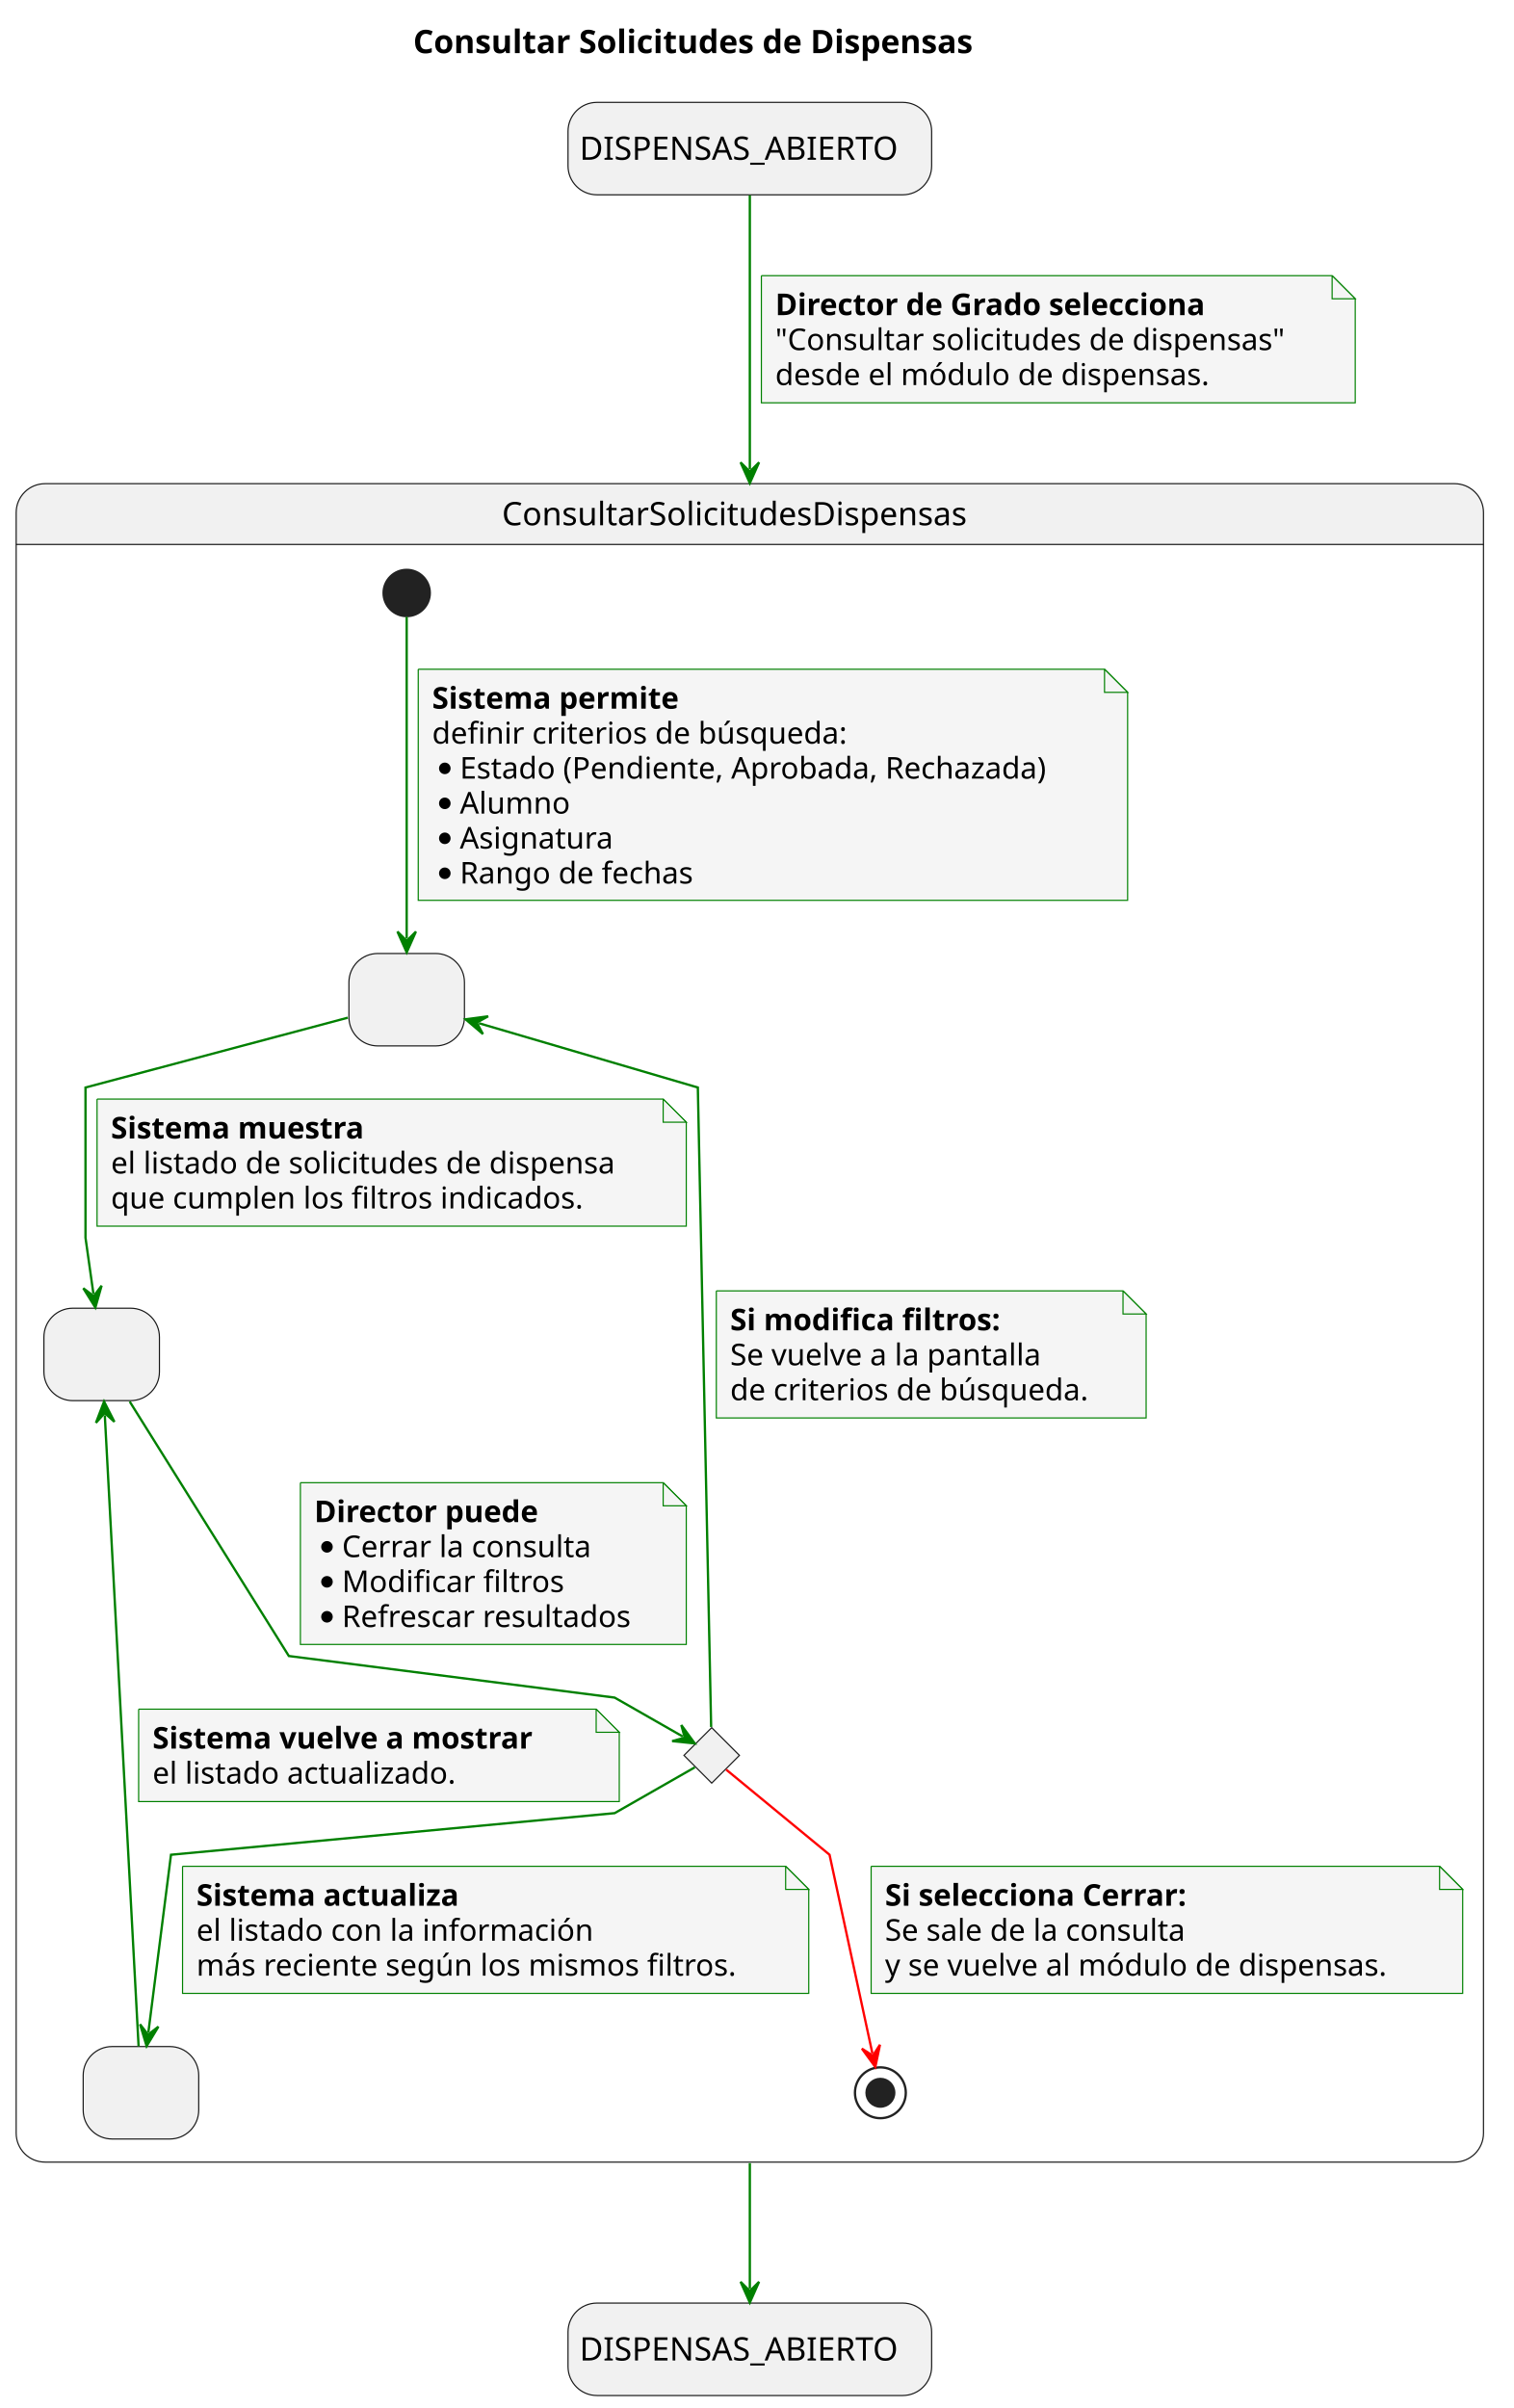
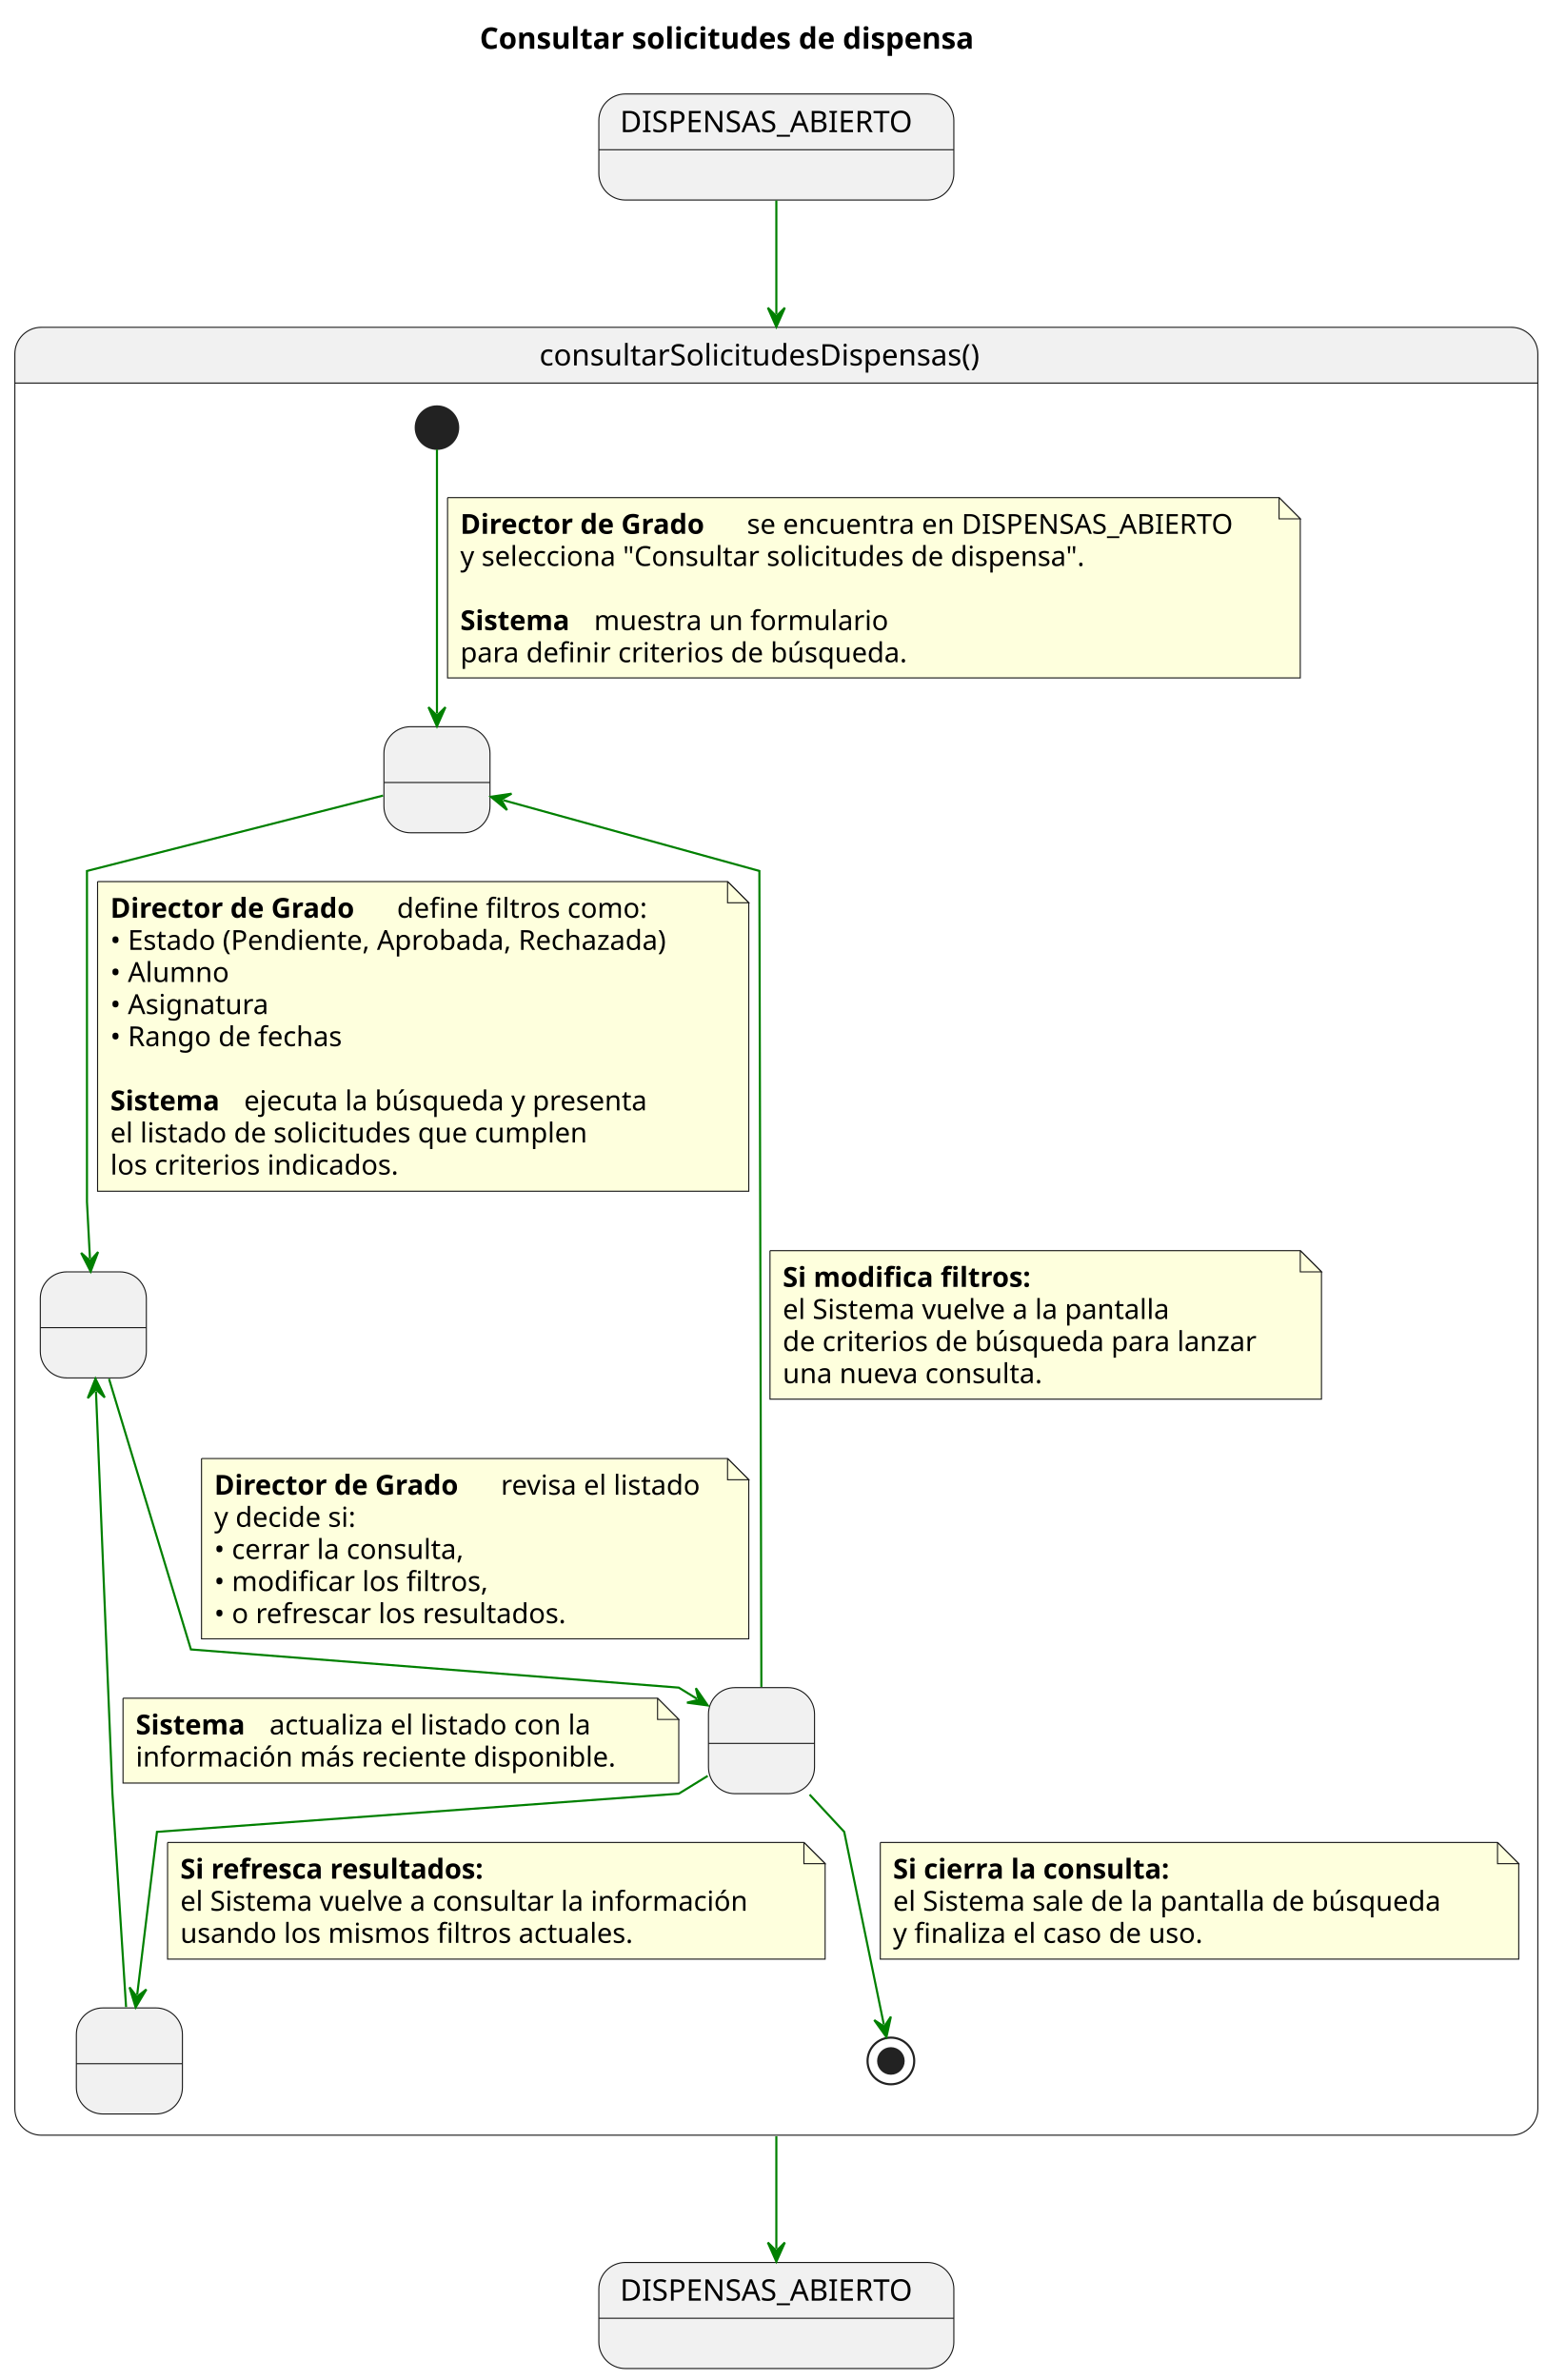
- <svg xmlns="http://www.w3.org/2000/svg" contentStyleType="text/css" data-diagram-type="STATE" height="1042px" preserveAspectRatio="none" style="width:655px;height:1042px;background:#FFFFFF;" version="1.1" viewBox="0 0 655 1042" width="655px" zoomAndPan="magnify">
+ <svg xmlns="http://www.w3.org/2000/svg" contentStyleType="text/css" data-diagram-type="STATE" height="1122px" preserveAspectRatio="none" style="width:738px;height:1122px;background:#FFFFFF;" version="1.1" viewBox="0 0 738 1122" width="738px" zoomAndPan="magnify">
  <defs />
  <g>
    <g class="title" data-source-line="1">
-       <text fill="#000000" font-family="sans-serif" font-size="14" font-weight="bold" lengthAdjust="spacing" textLength="277.396" x="178.802" y="22.995">Consultar Solicitudes de Dispensas</text>
+       <text fill="#000000" font-family="sans-serif" font-size="14" font-weight="bold" lengthAdjust="spacing" textLength="265.713" x="226.144" y="22.995">Consultar solicitudes de dispensa</text>
    </g>
-     <rect fill="#F1F1F1" height="40" rx="12.5" ry="12.5" style="stroke:#181818;stroke-width:0.5;" width="157.362" x="245.82" y="44.297" />
-     <text fill="#000000" font-family="sans-serif" font-size="14" lengthAdjust="spacing" textLength="147.362" x="250.82" y="69.144">DISPENSAS_ABIERTO</text>
-     <rect fill="#F1F1F1" height="40" rx="12.5" ry="12.5" style="stroke:#181818;stroke-width:0.5;" width="157.362" x="245.82" y="996.597" />
-     <text fill="#000000" font-family="sans-serif" font-size="14" lengthAdjust="spacing" textLength="147.362" x="250.82" y="1021.444">DISPENSAS_ABIERTO</text>
-     <path d="M19.5,209.297 L629.5,209.297 A12.5,12.5 0 0 1 642,221.797 L642,235.594 L7,235.594 L7,221.797 A12.5,12.5 0 0 1 19.5,209.297" fill="#F1F1F1" />
-     <rect fill="none" height="726.297" rx="12.5" ry="12.5" style="stroke:#181818;stroke-width:0.5;" width="635" x="7" y="209.297" />
-     <line style="stroke:#181818;stroke-width:0.5;" x1="7" x2="642" y1="235.594" y2="235.594" />
-     <text fill="#000000" font-family="sans-serif" font-size="14" lengthAdjust="spacing" textLength="214.573" x="217.213" y="227.292">ConsultarSolicitudesDispensas</text>
-     <rect fill="#F1F1F1" height="40" rx="12.5" ry="12.5" style="stroke:#181818;stroke-width:0.5;" width="50" x="151" y="412.594" />
-     <text fill="#000000" font-family="sans-serif" font-size="14" lengthAdjust="spacing" textLength="4.45" x="173.775" y="437.44"> </text>
-     <rect fill="#F1F1F1" height="40" rx="12.5" ry="12.5" style="stroke:#181818;stroke-width:0.5;" width="50" x="19" y="566.094" />
-     <text fill="#000000" font-family="sans-serif" font-size="14" lengthAdjust="spacing" textLength="4.45" x="41.775" y="590.94"> </text>
-     <g class="entity" data-entity="FinalizarOpciones" data-uid="ent0007" id="entity_FinalizarOpciones">
-       <polygon fill="#F1F1F1" points="308,747.594,320,759.594,308,771.594,296,759.594,308,747.594" style="stroke:#181818;stroke-width:0.5;" />
+     <g id="DISPENSAS_ABIERTO_INICIAL">
+       <rect fill="#F1F1F1" height="50" rx="12.5" ry="12.5" style="stroke:#181818;stroke-width:0.5;" width="167.362" x="282.32" y="44.297" />
+       <line style="stroke:#181818;stroke-width:0.5;" x1="282.32" x2="449.682" y1="70.594" y2="70.594" />
+       <text fill="#000000" font-family="sans-serif" font-size="14" lengthAdjust="spacing" textLength="147.362" x="292.32" y="62.292">DISPENSAS_ABIERTO</text>
    </g>
-     <rect fill="#F1F1F1" height="40" rx="12.5" ry="12.5" style="stroke:#181818;stroke-width:0.5;" width="50" x="36" y="885.594" />
-     <text fill="#000000" font-family="sans-serif" font-size="14" lengthAdjust="spacing" textLength="4.45" x="58.775" y="910.44"> </text>
-     <ellipse cx="176" cy="256.594" fill="#222222" rx="10" ry="10" style="stroke:#222222;stroke-width:1;" />
-     <ellipse cx="381" cy="905.594" fill="none" rx="11" ry="11" style="stroke:#222222;stroke-width:1;" />
-     <ellipse cx="381" cy="905.594" fill="#222222" rx="6" ry="6" style="stroke:#222222;stroke-width:1;" />
-     <g class="link" data-entity-1=".start.ConsultarSolicitudesDispensas" data-entity-2="DefinirFiltros" data-link-type="dependency" data-source-line="28" data-uid="lnk4" id="link_.start.ConsultarSolicitudesDispensas_DefinirFiltros">
-       <path d="M176,266.944 C176,294.334 176,368.764 176,406.124" fill="none" id="*start*ConsultarSolicitudesDispensas-to-DefinirFiltros" style="stroke:#008000;stroke-width:1;" />
-       <polygon fill="#008000" points="176,412.124,180,403.124,176,407.124,172,403.124,176,412.124" style="stroke:#008000;stroke-width:1;" />
-       <path d="M181,289.594 L181,389.594 L488,389.594 L488,299.594 L478,289.594 L181,289.594" fill="#F5F5F5" style="stroke:#008000;stroke-width:0.5;" />
-       <path d="M478,289.594 L478,299.594 L488,299.594 L478,289.594" fill="#F5F5F5" style="stroke:#008000;stroke-width:0.5;" />
-       <text fill="#000000" font-family="sans-serif" font-size="13" font-weight="bold" lengthAdjust="spacing" textLength="120.999" x="187" y="306.661">Sistema permite</text>
-       <text fill="#000000" font-family="sans-serif" font-size="13" lengthAdjust="spacing" textLength="191.515" x="187" y="321.793">definir criterios de búsqueda:</text>
-       <ellipse cx="192.5" cy="332.492" fill="#000000" rx="2.5" ry="2.5" />
-       <text fill="#000000" font-family="sans-serif" font-size="13" lengthAdjust="spacing" textLength="274.606" x="199" y="336.926">Estado (Pendiente, Aprobada, Rechazada)</text>
-       <ellipse cx="192.5" cy="347.625" fill="#000000" rx="2.5" ry="2.5" />
-       <text fill="#000000" font-family="sans-serif" font-size="13" lengthAdjust="spacing" textLength="49.601" x="199" y="352.059">Alumno</text>
-       <ellipse cx="192.5" cy="362.758" fill="#000000" rx="2.5" ry="2.5" />
-       <text fill="#000000" font-family="sans-serif" font-size="13" lengthAdjust="spacing" textLength="70.383" x="199" y="367.192">Asignatura</text>
-       <ellipse cx="192.5" cy="377.891" fill="#000000" rx="2.5" ry="2.5" />
-       <text fill="#000000" font-family="sans-serif" font-size="13" lengthAdjust="spacing" textLength="108.659" x="199" y="382.325">Rango de fechas</text>
+     <g id="DISPENSAS_ABIERTO_FINAL">
+       <rect fill="#F1F1F1" height="50" rx="12.5" ry="12.5" style="stroke:#181818;stroke-width:0.5;" width="167.362" x="282.32" y="1066.597" />
+       <line style="stroke:#181818;stroke-width:0.5;" x1="282.32" x2="449.682" y1="1092.894" y2="1092.894" />
+       <text fill="#000000" font-family="sans-serif" font-size="14" lengthAdjust="spacing" textLength="147.362" x="292.32" y="1084.592">DISPENSAS_ABIERTO</text>
    </g>
-     <g class="link" data-entity-1="DefinirFiltros" data-entity-2="MostrarListado" data-link-type="dependency" data-source-line="39" data-uid="lnk5" id="link_DefinirFiltros_MostrarListado">
-       <path d="M150.51,440.384 C110.38,451.064 37,470.594 37,470.594 C37,470.594 37,535.594 37,535.594 C37,535.594 38.472,545.972 40.432,559.872" fill="none" id="DefinirFiltros-to-MostrarListado" style="stroke:#008000;stroke-width:1;" />
-       <polygon fill="#008000" points="41.27,565.814,43.974,556.343,40.572,560.863,36.053,557.46,41.27,565.814" style="stroke:#008000;stroke-width:1;" />
-       <path d="M42,475.594 L42,530.594 L297,530.594 L297,485.594 L287,475.594 L42,475.594" fill="#F5F5F5" style="stroke:#008000;stroke-width:0.5;" />
-       <path d="M287,475.594 L287,485.594 L297,485.594 L287,475.594" fill="#F5F5F5" style="stroke:#008000;stroke-width:0.5;" />
-       <text fill="#000000" font-family="sans-serif" font-size="13" font-weight="bold" lengthAdjust="spacing" textLength="124.186" x="48" y="492.661">Sistema muestra</text>
-       <text fill="#000000" font-family="sans-serif" font-size="13" lengthAdjust="spacing" textLength="234.971" x="48" y="507.793">el listado de solicitudes de dispensa</text>
-       <text fill="#000000" font-family="sans-serif" font-size="13" lengthAdjust="spacing" textLength="218.417" x="48" y="522.926">que cumplen los filtros indicados.</text>
+     <path d="M19.5,154.297 L712.5,154.297 A12.5,12.5 0 0 1 725,166.797 L725,180.594 L7,180.594 L7,166.797 A12.5,12.5 0 0 1 19.5,154.297" fill="#F1F1F1" />
+     <rect fill="none" height="852.297" rx="12.5" ry="12.5" style="stroke:#181818;stroke-width:0.5;" width="718" x="7" y="154.297" />
+     <line style="stroke:#181818;stroke-width:0.5;" x1="7" x2="725" y1="180.594" y2="180.594" />
+     <text fill="#000000" font-family="sans-serif" font-size="14" lengthAdjust="spacing" textLength="223.419" x="254.291" y="172.292">consultarSolicitudesDispensas()</text>
+     <g id="consultarSolicitudesDispensas.DefinirFiltros">
+       <rect fill="#F1F1F1" height="50" rx="12.5" ry="12.5" style="stroke:#181818;stroke-width:0.5;" width="50" x="181" y="342.594" />
+       <line style="stroke:#181818;stroke-width:0.5;" x1="181" x2="231" y1="368.891" y2="368.891" />
+       <text fill="#000000" font-family="sans-serif" font-size="14" lengthAdjust="spacing" textLength="4.45" x="203.775" y="360.589"> </text>
    </g>
-     <g class="link" data-entity-1="MostrarListado" data-entity-2="FinalizarOpciones" data-link-type="dependency" data-source-line="47" data-uid="lnk6" id="link_MostrarListado_FinalizarOpciones">
-       <path d="M56.13,606.484 C78.72,642.604 125,716.594 125,716.594 C125,716.594 266,734.594 266,734.594 C266,734.594 283.442,744.555 295.472,751.435" fill="none" id="MostrarListado-to-FinalizarOpciones" style="stroke:#008000;stroke-width:1;" />
-       <polygon fill="#008000" points="300.68,754.414,294.853,746.473,296.34,751.932,290.882,753.418,300.68,754.414" style="stroke:#008000;stroke-width:1;" />
-       <path d="M130,641.594 L130,711.594 L297,711.594 L297,651.594 L287,641.594 L130,641.594" fill="#F5F5F5" style="stroke:#008000;stroke-width:0.5;" />
-       <path d="M287,641.594 L287,651.594 L297,651.594 L287,641.594" fill="#F5F5F5" style="stroke:#008000;stroke-width:0.5;" />
-       <text fill="#000000" font-family="sans-serif" font-size="13" font-weight="bold" lengthAdjust="spacing" textLength="109.764" x="136" y="658.661">Director puede</text>
-       <ellipse cx="141.5" cy="669.359" fill="#000000" rx="2.5" ry="2.5" />
-       <text fill="#000000" font-family="sans-serif" font-size="13" lengthAdjust="spacing" textLength="115.946" x="148" y="673.793">Cerrar la consulta</text>
-       <ellipse cx="141.5" cy="684.492" fill="#000000" rx="2.5" ry="2.5" />
-       <text fill="#000000" font-family="sans-serif" font-size="13" lengthAdjust="spacing" textLength="100.782" x="148" y="688.926">Modificar filtros</text>
-       <ellipse cx="141.5" cy="699.625" fill="#000000" rx="2.5" ry="2.5" />
-       <text fill="#000000" font-family="sans-serif" font-size="13" lengthAdjust="spacing" textLength="134.323" x="148" y="704.059">Refrescar resultados</text>
+     <g id="consultarSolicitudesDispensas.MostrarListado">
+       <rect fill="#F1F1F1" height="50" rx="12.5" ry="12.5" style="stroke:#181818;stroke-width:0.5;" width="50" x="19" y="599.594" />
+       <line style="stroke:#181818;stroke-width:0.5;" x1="19" x2="69" y1="625.891" y2="625.891" />
+       <text fill="#000000" font-family="sans-serif" font-size="14" lengthAdjust="spacing" textLength="4.45" x="41.775" y="617.589"> </text>
    </g>
-     <g class="link" data-entity-1="FinalizarOpciones" data-entity-2=".end.ConsultarSolicitudesDispensas" data-link-type="dependency" data-source-line="56" data-uid="lnk8" id="link_FinalizarOpciones_.end.ConsultarSolicitudesDispensas">
-       <path d="M314.25,765.744 C327.87,776.964 359,802.594 359,802.594 C359,802.594 371.986,862.778 377.546,888.578" fill="none" id="FinalizarOpciones-to-*end*ConsultarSolicitudesDispensas" style="stroke:#FF0000;stroke-width:1;" />
-       <polygon fill="#FF0000" points="378.81,894.444,380.824,884.803,377.757,889.556,373.004,886.488,378.81,894.444" style="stroke:#FF0000;stroke-width:1;" />
-       <path d="M377,807.594 L377,862.594 L633,862.594 L633,817.594 L623,807.594 L377,807.594" fill="#F5F5F5" style="stroke:#008000;stroke-width:0.5;" />
-       <path d="M623,807.594 L623,817.594 L633,817.594 L623,807.594" fill="#F5F5F5" style="stroke:#008000;stroke-width:0.5;" />
-       <text fill="#000000" font-family="sans-serif" font-size="13" font-weight="bold" lengthAdjust="spacing" textLength="151.087" x="383" y="824.661">Si selecciona Cerrar:</text>
-       <text fill="#000000" font-family="sans-serif" font-size="13" lengthAdjust="spacing" textLength="141.984" x="383" y="839.793">Se sale de la consulta</text>
-       <text fill="#000000" font-family="sans-serif" font-size="13" lengthAdjust="spacing" textLength="235.765" x="383" y="854.926">y se vuelve al módulo de dispensas.</text>
+     <g id="consultarSolicitudesDispensas.RevisarOpciones">
+       <rect fill="#F1F1F1" height="50" rx="12.5" ry="12.5" style="stroke:#181818;stroke-width:0.5;" width="50" x="334" y="795.594" />
+       <line style="stroke:#181818;stroke-width:0.5;" x1="334" x2="384" y1="821.891" y2="821.891" />
+       <text fill="#000000" font-family="sans-serif" font-size="14" lengthAdjust="spacing" textLength="4.45" x="356.775" y="813.589"> </text>
    </g>
-     <g class="link" data-entity-1="FinalizarOpciones" data-entity-2="DefinirFiltros" data-link-type="dependency" data-source-line="64" data-uid="lnk9" id="link_FinalizarOpciones_DefinirFiltros">
-       <path d="M307.76,747.304 C306.66,694.054 302,470.594 302,470.594 C302,470.594 244.077,453.584 207.257,442.774" fill="none" id="FinalizarOpciones-to-DefinirFiltros" style="stroke:#008000;stroke-width:1;" />
-       <polygon fill="#008000" points="201.5,441.084,209.009,447.457,206.298,442.492,211.262,439.781,201.5,441.084" style="stroke:#008000;stroke-width:1;" />
-       <path d="M310,558.594 L310,613.594 L496,613.594 L496,568.594 L486,558.594 L310,558.594" fill="#F5F5F5" style="stroke:#008000;stroke-width:0.5;" />
-       <path d="M486,558.594 L486,568.594 L496,568.594 L486,558.594" fill="#F5F5F5" style="stroke:#008000;stroke-width:0.5;" />
-       <text fill="#000000" font-family="sans-serif" font-size="13" font-weight="bold" lengthAdjust="spacing" textLength="134.761" x="316" y="575.661">Si modifica filtros:</text>
-       <text fill="#000000" font-family="sans-serif" font-size="13" lengthAdjust="spacing" textLength="148.269" x="316" y="590.793">Se vuelve a la pantalla</text>
-       <text fill="#000000" font-family="sans-serif" font-size="13" lengthAdjust="spacing" textLength="165.883" x="316" y="605.926">de criterios de búsqueda.</text>
+     <g id="consultarSolicitudesDispensas.RefrescarResultados">
+       <rect fill="#F1F1F1" height="50" rx="12.5" ry="12.5" style="stroke:#181818;stroke-width:0.5;" width="50" x="36" y="946.594" />
+       <line style="stroke:#181818;stroke-width:0.5;" x1="36" x2="86" y1="972.891" y2="972.891" />
+       <text fill="#000000" font-family="sans-serif" font-size="14" lengthAdjust="spacing" textLength="4.45" x="58.775" y="964.589"> </text>
    </g>
-     <g class="link" data-entity-1="FinalizarOpciones" data-entity-2="RefrescarResultados" data-link-type="dependency" data-source-line="72" data-uid="lnk10" id="link_FinalizarOpciones_RefrescarResultados">
-       <path d="M300.68,764.774 C288.65,771.654 266,784.594 266,784.594 C266,784.594 74,802.594 74,802.594 C74,802.594 67.968,849.912 64.208,879.452" fill="none" id="FinalizarOpciones-to-RefrescarResultados" style="stroke:#008000;stroke-width:1;" />
-       <polygon fill="#008000" points="63.45,885.404,68.554,876.981,64.081,880.444,60.618,875.971,63.45,885.404" style="stroke:#008000;stroke-width:1;" />
-       <path d="M79,807.594 L79,862.594 L350,862.594 L350,817.594 L340,807.594 L79,807.594" fill="#F5F5F5" style="stroke:#008000;stroke-width:0.5;" />
-       <path d="M340,807.594 L340,817.594 L350,817.594 L340,807.594" fill="#F5F5F5" style="stroke:#008000;stroke-width:0.5;" />
-       <text fill="#000000" font-family="sans-serif" font-size="13" font-weight="bold" lengthAdjust="spacing" textLength="129.403" x="85" y="824.661">Sistema actualiza</text>
-       <text fill="#000000" font-family="sans-serif" font-size="13" lengthAdjust="spacing" textLength="183.631" x="85" y="839.793">el listado con la información</text>
-       <text fill="#000000" font-family="sans-serif" font-size="13" lengthAdjust="spacing" textLength="250.878" x="85" y="854.926">más reciente según los mismos filtros.</text>
+     <ellipse cx="206" cy="201.594" fill="#222222" rx="10" ry="10" style="stroke:#222222;stroke-width:1;" />
+     <ellipse cx="420" cy="971.594" fill="none" rx="11" ry="11" style="stroke:#222222;stroke-width:1;" />
+     <ellipse cx="420" cy="971.594" fill="#222222" rx="6" ry="6" style="stroke:#222222;stroke-width:1;" />
+     <g class="link" data-entity-1=".start.consultarSolicitudesDispensas" data-entity-2="DefinirFiltros" data-link-type="dependency" data-source-line="16" data-uid="lnk4" id="link_.start.consultarSolicitudesDispensas_DefinirFiltros">
+       <path d="M206,211.884 C206,236.754 206,299.454 206,336.384" fill="none" id="*start*consultarSolicitudesDispensas-to-DefinirFiltros" style="stroke:#008000;stroke-width:1;" />
+       <polygon fill="#008000" points="206,342.384,210,333.384,206,337.384,202,333.384,206,342.384" style="stroke:#008000;stroke-width:1;" />
+       <path d="M211,234.594 L211,319.594 L613,319.594 L613,244.594 L603,234.594 L211,234.594" fill="#FEFFDD" style="stroke:#181818;stroke-width:0.5;" />
+       <path d="M603,234.594 L603,244.594 L613,244.594 L603,234.594" fill="#FEFFDD" style="stroke:#181818;stroke-width:0.5;" />
+       <text fill="#000000" font-family="sans-serif" font-size="13" font-weight="bold" lengthAdjust="spacing" textLength="131.003" x="217" y="251.661">Director de Grado</text>
+       <text fill="#000000" font-family="sans-serif" font-size="13" lengthAdjust="spacing" textLength="246.511" x="352.135" y="251.661">se encuentra en DISPENSAS_ABIERTO</text>
+       <text fill="#000000" font-family="sans-serif" font-size="13" lengthAdjust="spacing" textLength="318.379" x="217" y="266.793">y selecciona "Consultar solicitudes de dispensa".</text>
+       <text fill="#000000" font-family="sans-serif" font-size="13" lengthAdjust="spacing" textLength="4.132" x="217" y="281.926"> </text>
+       <text fill="#000000" font-family="sans-serif" font-size="13" font-weight="bold" lengthAdjust="spacing" textLength="58.906" x="217" y="297.059">Sistema</text>
+       <text fill="#000000" font-family="sans-serif" font-size="13" lengthAdjust="spacing" textLength="146.091" x="280.039" y="297.059">muestra un formulario</text>
+       <text fill="#000000" font-family="sans-serif" font-size="13" lengthAdjust="spacing" textLength="224.929" x="217" y="312.192">para definir criterios de búsqueda.</text>
    </g>
-     <g class="link" data-entity-1="RefrescarResultados" data-entity-2="MostrarListado" data-link-type="dependency" data-source-line="81" data-uid="lnk11" id="link_RefrescarResultados_MostrarListado">
-       <path d="M59.98,885.464 C56.95,828.974 48.401,669.285 45.361,612.465" fill="none" id="RefrescarResultados-to-MostrarListado" style="stroke:#008000;stroke-width:1;" />
-       <polygon fill="#008000" points="45.04,606.474,41.526,615.675,45.307,611.467,49.515,615.247,45.04,606.474" style="stroke:#008000;stroke-width:1;" />
-       <path d="M60,739.594 L60,779.594 L268,779.594 L268,749.594 L258,739.594 L60,739.594" fill="#F5F5F5" style="stroke:#008000;stroke-width:0.5;" />
-       <path d="M258,739.594 L258,749.594 L268,749.594 L258,739.594" fill="#F5F5F5" style="stroke:#008000;stroke-width:0.5;" />
-       <text fill="#000000" font-family="sans-serif" font-size="13" font-weight="bold" lengthAdjust="spacing" textLength="187.573" x="66" y="756.661">Sistema vuelve a mostrar</text>
-       <text fill="#000000" font-family="sans-serif" font-size="13" lengthAdjust="spacing" textLength="141.908" x="66" y="771.793">el listado actualizado.</text>
+     <g class="link" data-entity-1="DefinirFiltros" data-entity-2="MostrarListado" data-link-type="dependency" data-source-line="25" data-uid="lnk5" id="link_DefinirFiltros_MostrarListado">
+       <path d="M180.58,375.064 C134.3,386.844 41,410.594 41,410.594 C41,410.594 41,566.594 41,566.594 C41,566.594 41.594,577.892 42.414,593.432" fill="none" id="DefinirFiltros-to-MostrarListado" style="stroke:#008000;stroke-width:1;" />
+       <polygon fill="#008000" points="42.73,599.424,46.25,590.226,42.467,594.431,38.261,590.647,42.73,599.424" style="stroke:#008000;stroke-width:1;" />
+       <path d="M46,415.594 L46,561.594 L353,561.594 L353,425.594 L343,415.594 L46,415.594" fill="#FEFFDD" style="stroke:#181818;stroke-width:0.5;" />
+       <path d="M343,415.594 L343,425.594 L353,425.594 L343,415.594" fill="#FEFFDD" style="stroke:#181818;stroke-width:0.5;" />
+       <text fill="#000000" font-family="sans-serif" font-size="13" font-weight="bold" lengthAdjust="spacing" textLength="131.003" x="52" y="432.661">Director de Grado</text>
+       <text fill="#000000" font-family="sans-serif" font-size="13" lengthAdjust="spacing" textLength="126.007" x="187.135" y="432.661">define filtros como:</text>
+       <text fill="#000000" font-family="sans-serif" font-size="13" lengthAdjust="spacing" textLength="286.406" x="52" y="447.793">• Estado (Pendiente, Aprobada, Rechazada)</text>
+       <text fill="#000000" font-family="sans-serif" font-size="13" lengthAdjust="spacing" textLength="61.401" x="52" y="462.926">• Alumno</text>
+       <text fill="#000000" font-family="sans-serif" font-size="13" lengthAdjust="spacing" textLength="82.183" x="52" y="478.059">• Asignatura</text>
+       <text fill="#000000" font-family="sans-serif" font-size="13" lengthAdjust="spacing" textLength="120.46" x="52" y="493.192">• Rango de fechas</text>
+       <text fill="#000000" font-family="sans-serif" font-size="13" lengthAdjust="spacing" textLength="4.132" x="52" y="508.325"> </text>
+       <text fill="#000000" font-family="sans-serif" font-size="13" font-weight="bold" lengthAdjust="spacing" textLength="58.906" x="52" y="523.457">Sistema</text>
+       <text fill="#000000" font-family="sans-serif" font-size="13" lengthAdjust="spacing" textLength="205.499" x="115.039" y="523.457">ejecuta la búsqueda y presenta</text>
+       <text fill="#000000" font-family="sans-serif" font-size="13" lengthAdjust="spacing" textLength="241.497" x="52" y="538.59">el listado de solicitudes que cumplen</text>
+       <text fill="#000000" font-family="sans-serif" font-size="13" lengthAdjust="spacing" textLength="145.425" x="52" y="553.723">los criterios indicados.</text>
    </g>
-     <g class="link" data-entity-1="startState" data-entity-2="ConsultarSolicitudesDispensas" data-link-type="dependency" data-source-line="15" data-uid="lnk2" id="link_startState_ConsultarSolicitudesDispensas">
-       <path d="M324.5,84.527 C324.5,109.077 324.5,148.947 324.5,203.077" fill="none" id="startState-to-ConsultarSolicitudesDispensas" style="stroke:#008000;stroke-width:1;" />
-       <polygon fill="#008000" points="324.5,209.077,328.5,200.077,324.5,204.077,320.5,200.077,324.5,209.077" style="stroke:#008000;stroke-width:1;" />
-       <path d="M329.5,119.297 L329.5,174.297 L586.5,174.297 L586.5,129.297 L576.5,119.297 L329.5,119.297" fill="#F5F5F5" style="stroke:#008000;stroke-width:0.5;" />
-       <path d="M576.5,119.297 L576.5,129.297 L586.5,129.297 L576.5,119.297" fill="#F5F5F5" style="stroke:#008000;stroke-width:0.5;" />
-       <text fill="#000000" font-family="sans-serif" font-size="13" font-weight="bold" lengthAdjust="spacing" textLength="212.183" x="335.5" y="136.364">Director de Grado selecciona</text>
-       <text fill="#000000" font-family="sans-serif" font-size="13" lengthAdjust="spacing" textLength="236.615" x="335.5" y="151.497">"Consultar solicitudes de dispensas"</text>
-       <text fill="#000000" font-family="sans-serif" font-size="13" lengthAdjust="spacing" textLength="201.106" x="335.5" y="166.629">desde el módulo de dispensas.</text>
+     <g class="link" data-entity-1="MostrarListado" data-entity-2="RevisarOpciones" data-link-type="dependency" data-source-line="38" data-uid="lnk6" id="link_MostrarListado_RevisarOpciones">
+       <path d="M51.39,650.014 C64.39,692.984 90,777.594 90,777.594 C90,777.594 320,795.594 320,795.594 C320,795.594 321.079,796.261 328.529,800.841" fill="none" id="MostrarListado-to-RevisarOpciones" style="stroke:#008000;stroke-width:1;" />
+       <polygon fill="#008000" points="333.64,803.984,328.068,795.863,329.38,801.365,323.878,802.678,333.64,803.984" style="stroke:#008000;stroke-width:1;" />
+       <path d="M95,687.594 L95,772.594 L353,772.594 L353,697.594 L343,687.594 L95,687.594" fill="#FEFFDD" style="stroke:#181818;stroke-width:0.5;" />
+       <path d="M343,687.594 L343,697.594 L353,697.594 L343,687.594" fill="#FEFFDD" style="stroke:#181818;stroke-width:0.5;" />
+       <text fill="#000000" font-family="sans-serif" font-size="13" font-weight="bold" lengthAdjust="spacing" textLength="131.003" x="101" y="704.661">Director de Grado</text>
+       <text fill="#000000" font-family="sans-serif" font-size="13" lengthAdjust="spacing" textLength="102.527" x="236.135" y="704.661">revisa el listado</text>
+       <text fill="#000000" font-family="sans-serif" font-size="13" lengthAdjust="spacing" textLength="73.982" x="101" y="719.793">y decide si:</text>
+       <text fill="#000000" font-family="sans-serif" font-size="13" lengthAdjust="spacing" textLength="129.949" x="101" y="734.926">• cerrar la consulta,</text>
+       <text fill="#000000" font-family="sans-serif" font-size="13" lengthAdjust="spacing" textLength="140.632" x="101" y="750.059">• modificar los filtros,</text>
+       <text fill="#000000" font-family="sans-serif" font-size="13" lengthAdjust="spacing" textLength="181.124" x="101" y="765.192">• o refrescar los resultados.</text>
    </g>
-     <g class="link" data-entity-1="ConsultarSolicitudesDispensas" data-entity-2="endState" data-link-type="dependency" data-source-line="88" data-uid="lnk12" id="link_ConsultarSolicitudesDispensas_endState">
-       <path d="M324.5,936.037 C324.5,961.297 324.5,976.307 324.5,990.387" fill="none" id="ConsultarSolicitudesDispensas-to-endState" style="stroke:#008000;stroke-width:1;" />
-       <polygon fill="#008000" points="324.5,996.387,328.5,987.387,324.5,991.387,320.5,987.387,324.5,996.387" style="stroke:#008000;stroke-width:1;" />
+     <g class="link" data-entity-1="RevisarOpciones" data-entity-2="DefinirFiltros" data-link-type="dependency" data-source-line="47" data-uid="lnk7" id="link_RevisarOpciones_DefinirFiltros">
+       <path d="M358.94,795.234 C358.73,707.184 358,410.594 358,410.594 C358,410.594 280.493,389.182 237.223,377.222" fill="none" id="RevisarOpciones-to-DefinirFiltros" style="stroke:#008000;stroke-width:1;" />
+       <polygon fill="#008000" points="231.44,375.624,239.049,381.877,236.259,376.956,241.18,374.166,231.44,375.624" style="stroke:#008000;stroke-width:1;" />
+       <path d="M363,589.594 L363,659.594 L623,659.594 L623,599.594 L613,589.594 L363,589.594" fill="#FEFFDD" style="stroke:#181818;stroke-width:0.5;" />
+       <path d="M613,589.594 L613,599.594 L623,599.594 L613,589.594" fill="#FEFFDD" style="stroke:#181818;stroke-width:0.5;" />
+       <text fill="#000000" font-family="sans-serif" font-size="13" font-weight="bold" lengthAdjust="spacing" textLength="134.761" x="369" y="606.661">Si modifica filtros:</text>
+       <text fill="#000000" font-family="sans-serif" font-size="13" lengthAdjust="spacing" textLength="200.123" x="369" y="621.793">el Sistema vuelve a la pantalla</text>
+       <text fill="#000000" font-family="sans-serif" font-size="13" lengthAdjust="spacing" textLength="239.497" x="369" y="636.926">de criterios de búsqueda para lanzar</text>
+       <text fill="#000000" font-family="sans-serif" font-size="13" lengthAdjust="spacing" textLength="132.006" x="369" y="652.059">una nueva consulta.</text>
+     </g>
+     <g class="link" data-entity-1="RevisarOpciones" data-entity-2="RefrescarResultados" data-link-type="dependency" data-source-line="55" data-uid="lnk8" id="link_RevisarOpciones_RefrescarResultados">
+       <path d="M333.64,837.204 C326.19,841.784 320,845.594 320,845.594 C320,845.594 74,863.594 74,863.594 C74,863.594 68.514,908.788 64.674,940.358" fill="none" id="RevisarOpciones-to-RefrescarResultados" style="stroke:#008000;stroke-width:1;" />
+       <polygon fill="#008000" points="63.95,946.314,69.007,937.863,64.554,941.35,61.066,936.897,63.95,946.314" style="stroke:#008000;stroke-width:1;" />
+       <path d="M79,868.594 L79,923.594 L389,923.594 L389,878.594 L379,868.594 L79,868.594" fill="#FEFFDD" style="stroke:#181818;stroke-width:0.5;" />
+       <path d="M379,868.594 L379,878.594 L389,878.594 L379,868.594" fill="#FEFFDD" style="stroke:#181818;stroke-width:0.5;" />
+       <text fill="#000000" font-family="sans-serif" font-size="13" font-weight="bold" lengthAdjust="spacing" textLength="166.036" x="85" y="885.661">Si refresca resultados:</text>
+       <text fill="#000000" font-family="sans-serif" font-size="13" lengthAdjust="spacing" textLength="289.225" x="85" y="900.793">el Sistema vuelve a consultar la información</text>
+       <text fill="#000000" font-family="sans-serif" font-size="13" lengthAdjust="spacing" textLength="228.63" x="85" y="915.926">usando los mismos filtros actuales.</text>
+     </g>
+     <g class="link" data-entity-1="RefrescarResultados" data-entity-2="MostrarListado" data-link-type="dependency" data-source-line="62" data-uid="lnk9" id="link_RefrescarResultados_MostrarListado">
+       <path d="M59.44,946.194 C57.11,909.814 53,845.594 53,845.594 C53,845.594 47.585,713.249 45.245,655.969" fill="none" id="RefrescarResultados-to-MostrarListado" style="stroke:#008000;stroke-width:1;" />
+       <polygon fill="#008000" points="45,649.974,41.371,659.13,45.204,654.97,49.364,658.803,45,649.974" style="stroke:#008000;stroke-width:1;" />
+       <path d="M58,800.594 L58,840.594 L320,840.594 L320,810.594 L310,800.594 L58,800.594" fill="#FEFFDD" style="stroke:#181818;stroke-width:0.5;" />
+       <path d="M310,800.594 L310,810.594 L320,810.594 L310,800.594" fill="#FEFFDD" style="stroke:#181818;stroke-width:0.5;" />
+       <text fill="#000000" font-family="sans-serif" font-size="13" font-weight="bold" lengthAdjust="spacing" textLength="58.906" x="64" y="817.661">Sistema</text>
+       <text fill="#000000" font-family="sans-serif" font-size="13" lengthAdjust="spacing" textLength="164.753" x="127.039" y="817.661">actualiza el listado con la</text>
+       <text fill="#000000" font-family="sans-serif" font-size="13" lengthAdjust="spacing" textLength="241.23" x="64" y="832.793">información más reciente disponible.</text>
+     </g>
+     <g class="link" data-entity-1="RevisarOpciones" data-entity-2=".end.consultarSolicitudesDispensas" data-link-type="dependency" data-source-line="68" data-uid="lnk11" id="link_RevisarOpciones_.end.consultarSolicitudesDispensas">
+       <path d="M381.69,846.024 C390.27,855.264 398,863.594 398,863.594 C398,863.594 411.171,927.677 416.681,954.457" fill="none" id="RevisarOpciones-to-*end*consultarSolicitudesDispensas" style="stroke:#008000;stroke-width:1;" />
+       <polygon fill="#008000" points="417.89,960.334,419.994,950.712,416.882,955.436,412.158,952.324,417.89,960.334" style="stroke:#008000;stroke-width:1;" />
+       <path d="M415,868.594 L415,923.594 L716,923.594 L716,878.594 L706,868.594 L415,868.594" fill="#FEFFDD" style="stroke:#181818;stroke-width:0.5;" />
+       <path d="M706,868.594 L706,878.594 L716,878.594 L706,868.594" fill="#FEFFDD" style="stroke:#181818;stroke-width:0.5;" />
+       <text fill="#000000" font-family="sans-serif" font-size="13" font-weight="bold" lengthAdjust="spacing" textLength="150.725" x="421" y="885.661">Si cierra la consulta:</text>
+       <text fill="#000000" font-family="sans-serif" font-size="13" lengthAdjust="spacing" textLength="280.008" x="421" y="900.793">el Sistema sale de la pantalla de búsqueda</text>
+       <text fill="#000000" font-family="sans-serif" font-size="13" lengthAdjust="spacing" textLength="159.561" x="421" y="915.926">y finaliza el caso de uso.</text>
+     </g>
+     <g class="link" data-entity-1="DISPENSAS_ABIERTO_INICIAL" data-entity-2="consultarSolicitudesDispensas" data-link-type="dependency" data-source-line="7" data-uid="lnk2" id="link_DISPENSAS_ABIERTO_INICIAL_consultarSolicitudesDispensas">
+       <path d="M366,94.517 C366,109.137 366,123.667 366,148.087" fill="none" id="DISPENSAS_ABIERTO_INICIAL-to-consultarSolicitudesDispensas" style="stroke:#008000;stroke-width:1;" />
+       <polygon fill="#008000" points="366,154.087,370,145.087,366,149.087,362,145.087,366,154.087" style="stroke:#008000;stroke-width:1;" />
+     </g>
+     <g class="link" data-entity-1="consultarSolicitudesDispensas" data-entity-2="DISPENSAS_ABIERTO_FINAL" data-link-type="dependency" data-source-line="76" data-uid="lnk12" id="link_consultarSolicitudesDispensas_DISPENSAS_ABIERTO_FINAL">
+       <path d="M366,1007.087 C366,1031.267 366,1045.617 366,1060.177" fill="none" id="consultarSolicitudesDispensas-to-DISPENSAS_ABIERTO_FINAL" style="stroke:#008000;stroke-width:1;" />
+       <polygon fill="#008000" points="366,1066.177,370,1057.177,366,1061.177,362,1057.177,366,1066.177" style="stroke:#008000;stroke-width:1;" />
    </g>
  </g>
</svg>
